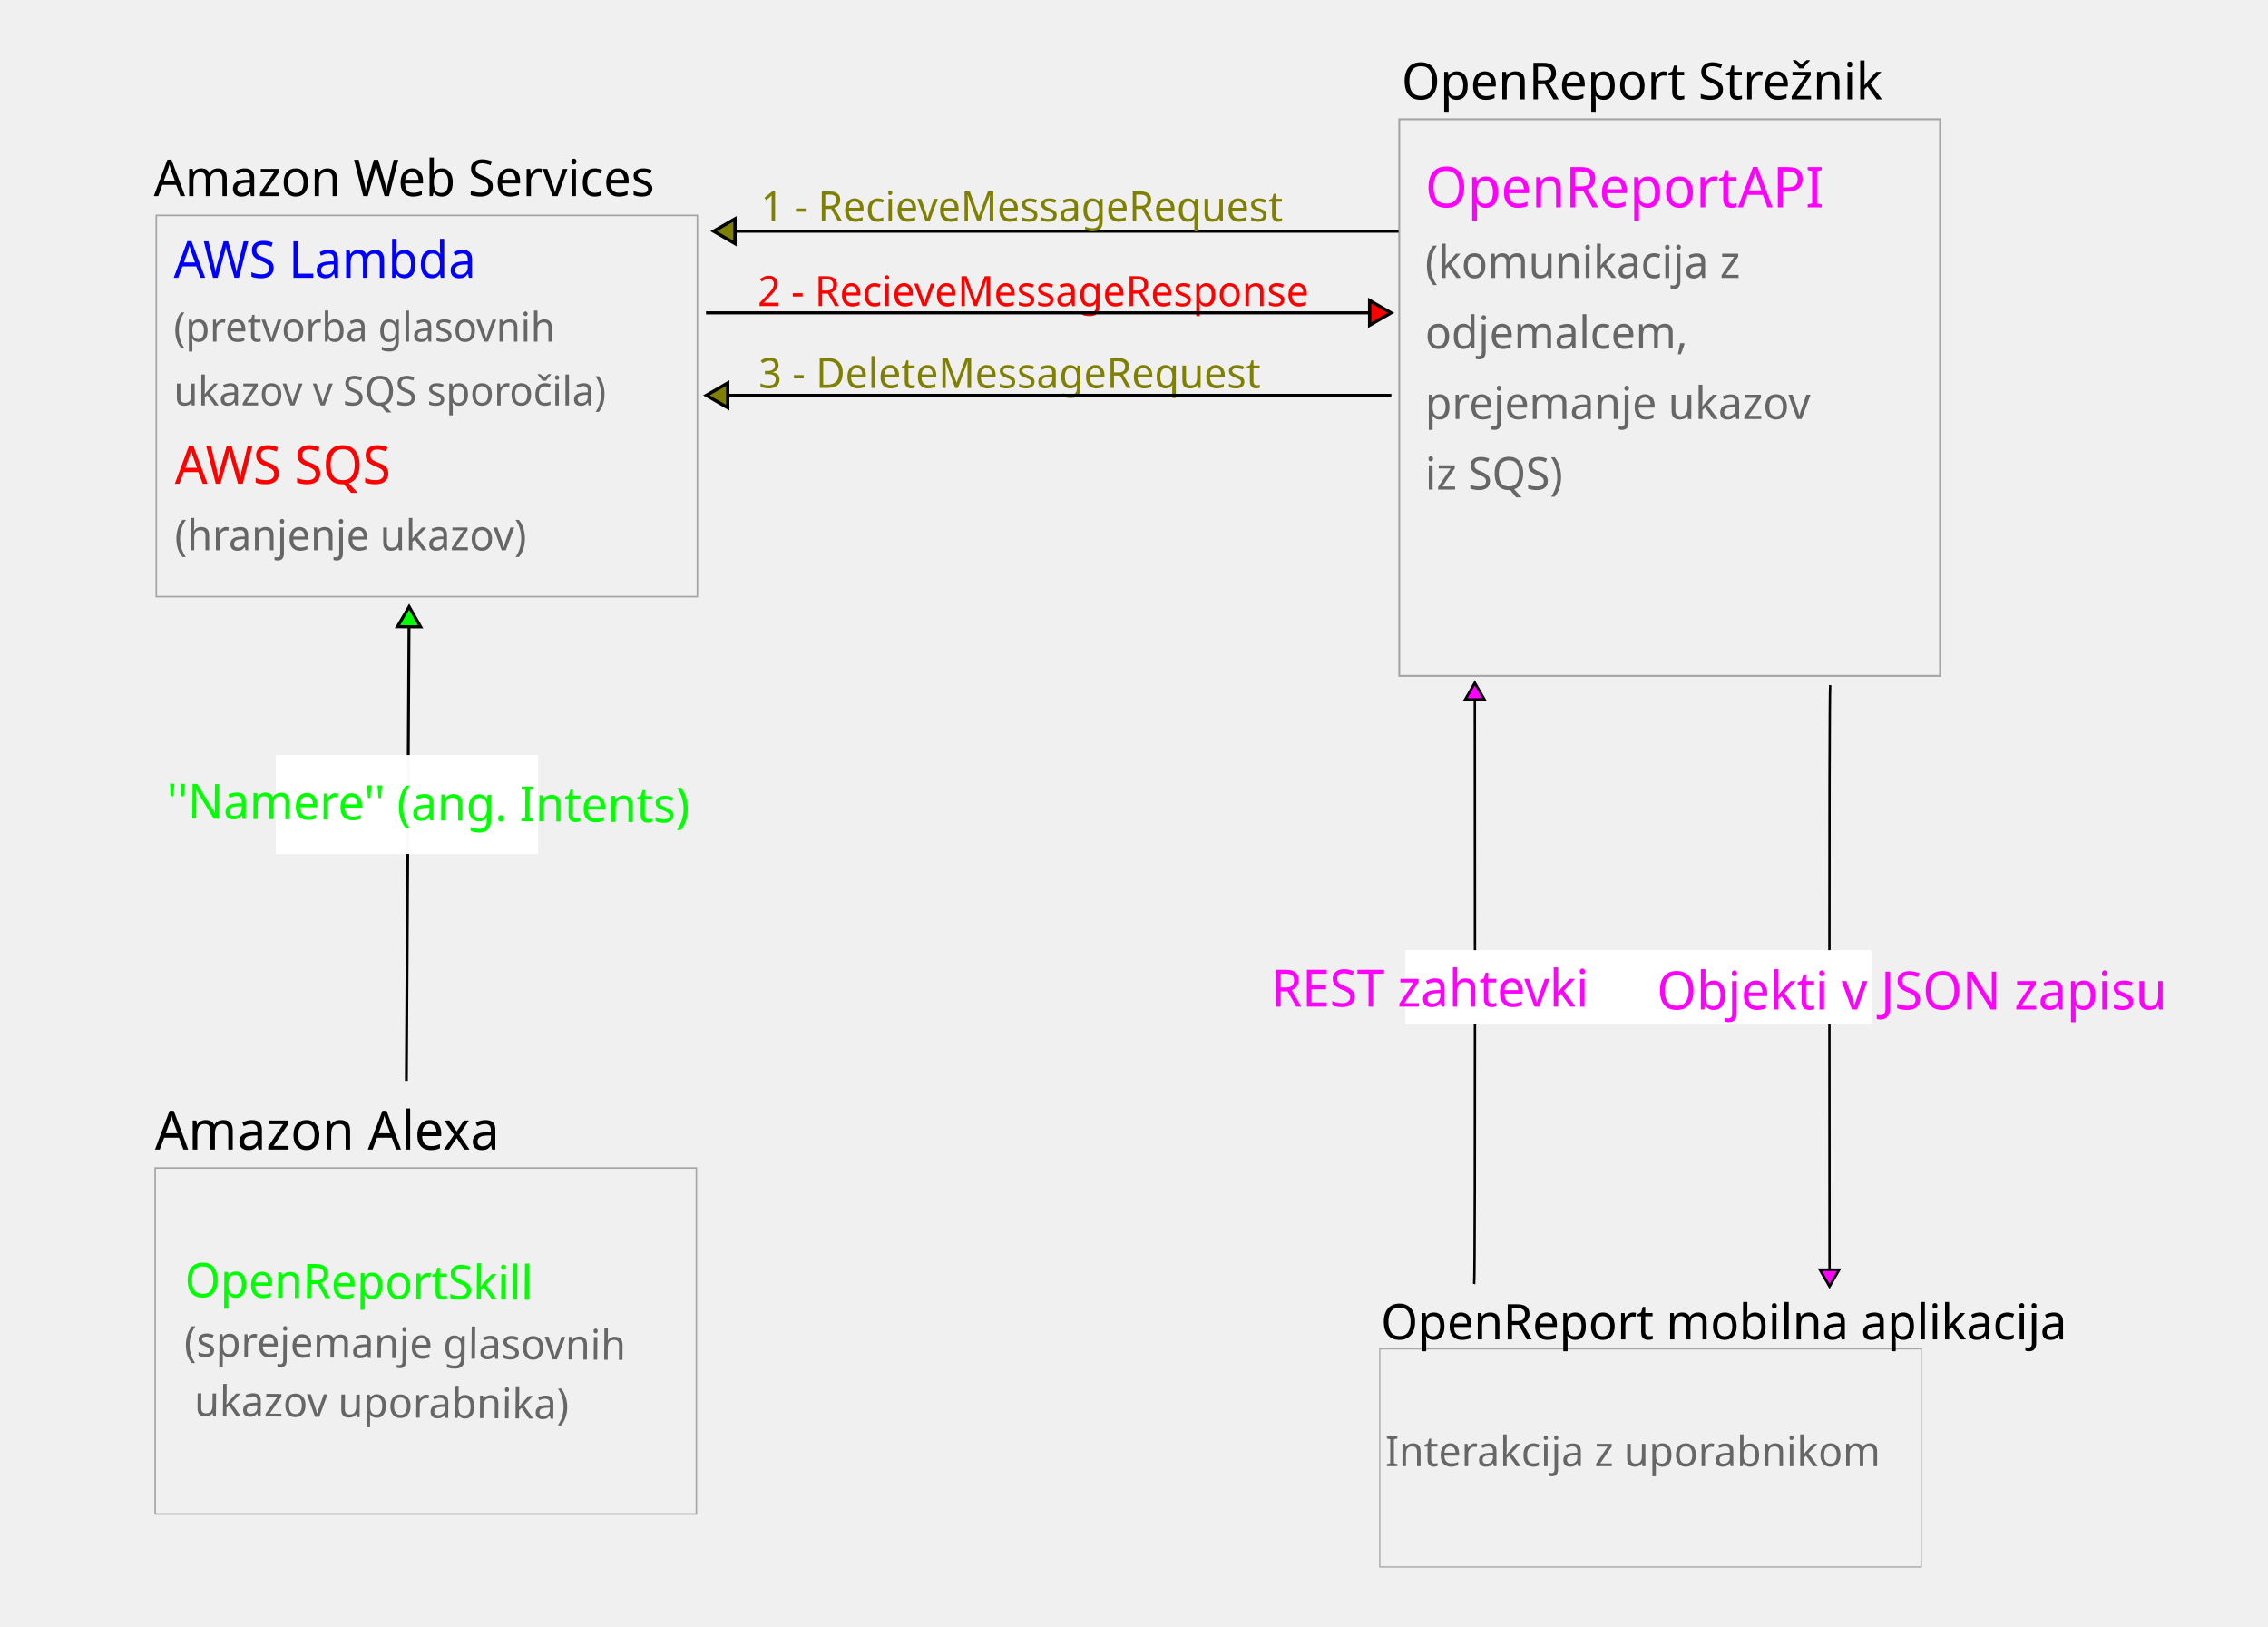
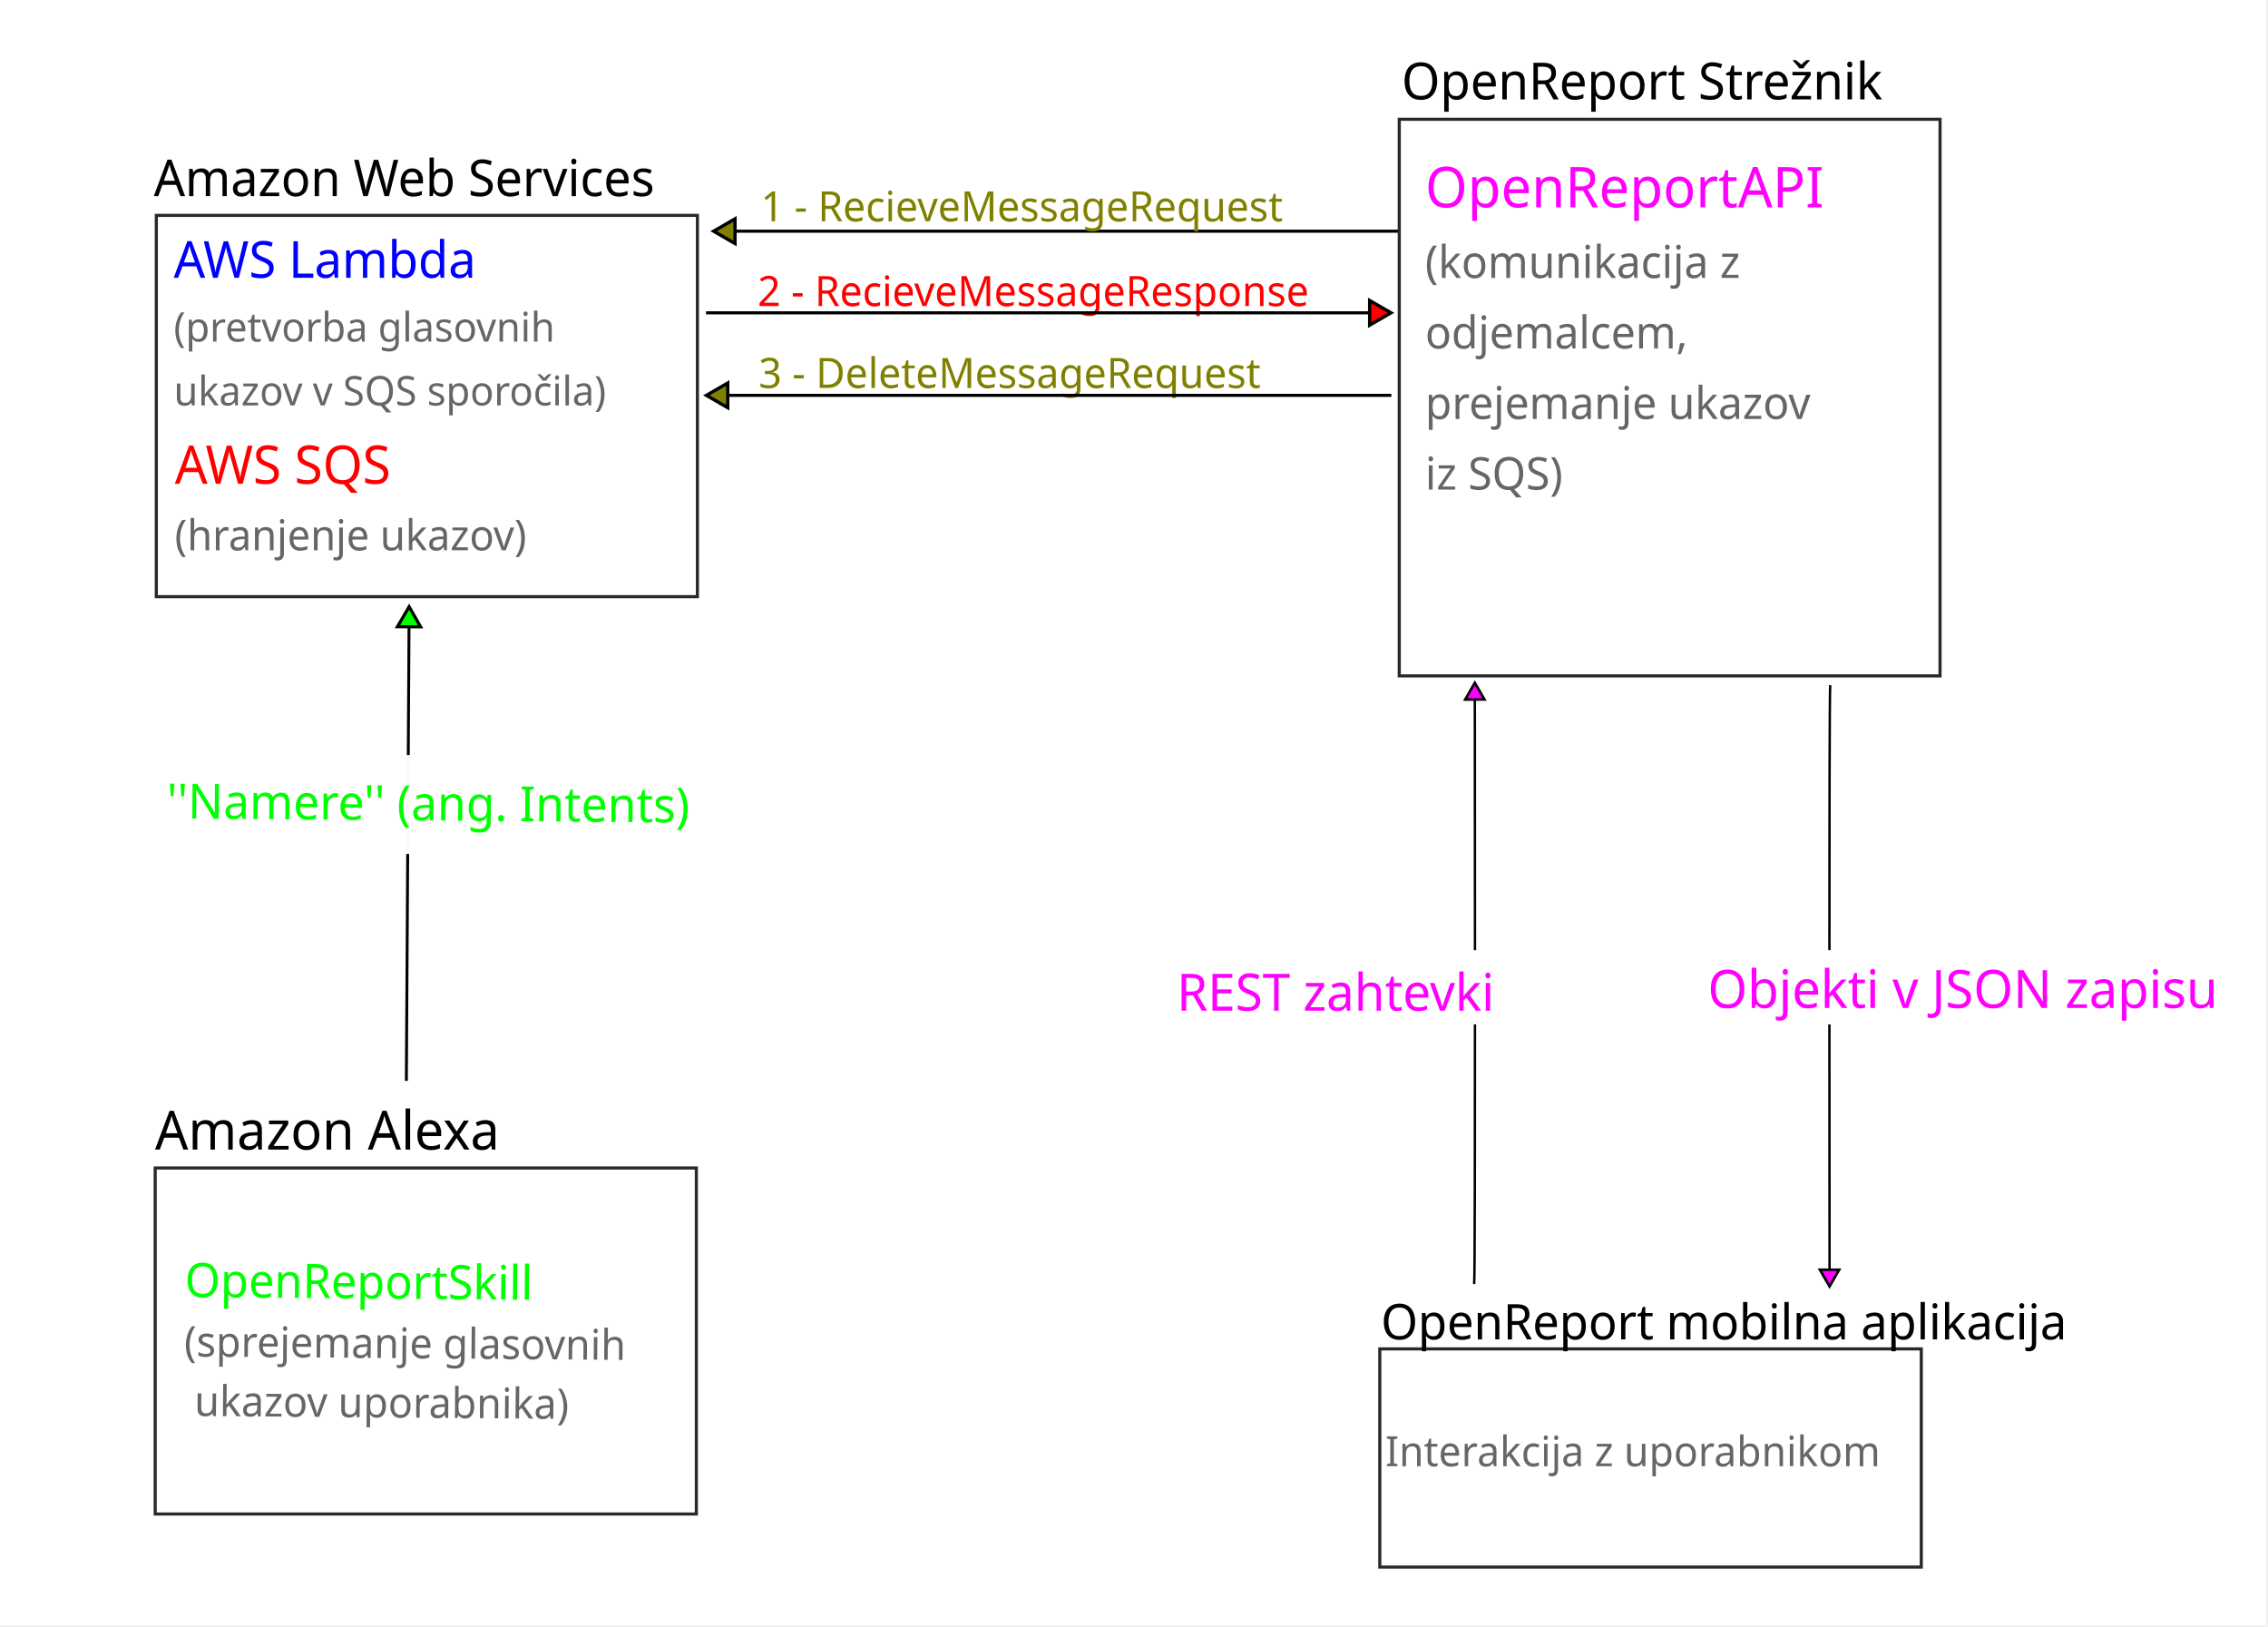
- <svg xmlns="http://www.w3.org/2000/svg" xmlns:ns1="http://www.openswatchbook.org/uri/2009/osb" id="svg8" version="1.1" viewBox="0 0 219 157" height="157mm" width="219mm">
+ <svg xmlns="http://www.w3.org/2000/svg" xmlns:ns1="http://www.openswatchbook.org/uri/2009/osb" width="219mm" height="157mm" viewBox="0 0 219 157" version="1.1" id="svg8">
  <defs id="defs2">
-     <marker style="overflow:visible" id="marker3198" refX="0" refY="0" orient="auto">
-       <path transform="scale(0.8)" style="fill:#808000;fill-opacity:1;fill-rule:evenodd;stroke:#000000;stroke-width:1pt;stroke-opacity:1" d="M 5.77,0 -2.88,5 V -5 Z" id="path3196" />
+     <marker orient="auto" refY="0" refX="0" id="marker3198" style="overflow:visible">
+       <path id="path3196" d="M 5.77,0 -2.88,5 V -5 Z" style="fill:#808000;fill-opacity:1;fill-rule:evenodd;stroke:#000000;stroke-width:1pt;stroke-opacity:1" transform="scale(0.8)" />
    </marker>
-     <rect id="rect3085" height="45.537" width="83.222" y="135.376" x="-4.056" />
-     <marker orient="auto" refY="0" refX="0" id="marker2984" style="overflow:visible">
-       <path id="path2982" d="M 5.77,0 -2.88,5 V -5 Z" style="fill:#ff00ff;fill-opacity:1;fill-rule:evenodd;stroke:#000000;stroke-width:1pt;stroke-opacity:1" transform="scale(0.8)" />
+     <rect x="-4.056" y="135.376" width="83.222" height="45.537" id="rect3085" />
+     <marker style="overflow:visible" id="marker2984" refX="0" refY="0" orient="auto">
+       <path transform="scale(0.8)" style="fill:#ff00ff;fill-opacity:1;fill-rule:evenodd;stroke:#000000;stroke-width:1pt;stroke-opacity:1" d="M 5.77,0 -2.88,5 V -5 Z" id="path2982" />
    </marker>
-     <marker orient="auto" refY="0" refX="0" id="marker2276" style="overflow:visible">
-       <path id="path2274" d="M 5.77,0 -2.88,5 V -5 Z" style="fill:#00ff00;fill-opacity:1;fill-rule:evenodd;stroke:#000000;stroke-width:1pt;stroke-opacity:1" transform="scale(0.8)" />
+     <marker style="overflow:visible" id="marker2276" refX="0" refY="0" orient="auto">
+       <path transform="scale(0.8)" style="fill:#00ff00;fill-opacity:1;fill-rule:evenodd;stroke:#000000;stroke-width:1pt;stroke-opacity:1" d="M 5.77,0 -2.88,5 V -5 Z" id="path2274" />
    </marker>
-     <marker style="overflow:visible" id="Arrow1Lend" refX="0" refY="0" orient="auto">
-       <path transform="matrix(-0.8,0,0,-0.8,-10,0)" style="fill:#000000;fill-opacity:1;fill-rule:evenodd;stroke:#000000;stroke-width:1pt;stroke-opacity:1" d="M 0,0 5,-5 -12.5,0 5,5 Z" id="path895" />
+     <marker orient="auto" refY="0" refX="0" id="Arrow1Lend" style="overflow:visible">
+       <path id="path895" d="M 0,0 5,-5 -12.5,0 5,5 Z" style="fill:#000000;fill-opacity:1;fill-rule:evenodd;stroke:#000000;stroke-width:1pt;stroke-opacity:1" transform="matrix(-0.8,0,0,-0.8,-10,0)" />
    </marker>
-     <linearGradient ns1:paint="solid" id="linearGradient859">
-       <stop id="stop857" offset="0" style="stop-color:#000000;stop-opacity:1;" />
+     <linearGradient id="linearGradient859" ns1:paint="solid">
+       <stop style="stop-color:#000000;stop-opacity:1;" offset="0" id="stop857" />
    </linearGradient>
-     <marker orient="auto" refY="0" refX="0" id="TriangleOutL-7" style="overflow:visible">
-       <path id="path1034-5" d="M 5.77,0 -2.88,5 V -5 Z" style="fill:#000000;fill-opacity:1;fill-rule:evenodd;stroke:#000000;stroke-width:1pt;stroke-opacity:1" transform="scale(0.8)" />
+     <marker style="overflow:visible" id="TriangleOutL-7" refX="0" refY="0" orient="auto">
+       <path transform="scale(0.8)" style="fill:#000000;fill-opacity:1;fill-rule:evenodd;stroke:#000000;stroke-width:1pt;stroke-opacity:1" d="M 5.77,0 -2.88,5 V -5 Z" id="path1034-5" />
    </marker>
-     <marker orient="auto" refY="0" refX="0" id="marker3198-4" style="overflow:visible">
-       <path id="path3196-3" d="M 5.77,0 -2.88,5 V -5 Z" style="fill:#ff0000;fill-opacity:1;fill-rule:evenodd;stroke:#000000;stroke-width:1pt;stroke-opacity:1" transform="scale(0.8)" />
+     <marker style="overflow:visible" id="marker3198-4" refX="0" refY="0" orient="auto">
+       <path transform="scale(0.8)" style="fill:#ff0000;fill-opacity:1;fill-rule:evenodd;stroke:#000000;stroke-width:1pt;stroke-opacity:1" d="M 5.77,0 -2.88,5 V -5 Z" id="path3196-3" />
    </marker>
-     <marker orient="auto" refY="0" refX="0" id="marker3198-49" style="overflow:visible">
-       <path id="path3196-2" d="M 5.77,0 -2.88,5 V -5 Z" style="fill:#808000;fill-opacity:1;fill-rule:evenodd;stroke:#000000;stroke-width:1pt;stroke-opacity:1" transform="scale(0.8)" />
+     <marker style="overflow:visible" id="marker3198-49" refX="0" refY="0" orient="auto">
+       <path transform="scale(0.8)" style="fill:#808000;fill-opacity:1;fill-rule:evenodd;stroke:#000000;stroke-width:1pt;stroke-opacity:1" d="M 5.77,0 -2.88,5 V -5 Z" id="path3196-2" />
    </marker>
-     <marker style="overflow:visible" id="marker2984-7" refX="0" refY="0" orient="auto">
-       <path transform="scale(0.8)" style="fill:#ff00ff;fill-opacity:1;fill-rule:evenodd;stroke:#000000;stroke-width:1pt;stroke-opacity:1" d="M 5.77,0 -2.88,5 V -5 Z" id="path2982-5" />
+     <marker orient="auto" refY="0" refX="0" id="marker2984-7" style="overflow:visible">
+       <path id="path2982-5" d="M 5.77,0 -2.88,5 V -5 Z" style="fill:#ff00ff;fill-opacity:1;fill-rule:evenodd;stroke:#000000;stroke-width:1pt;stroke-opacity:1" transform="scale(0.8)" />
    </marker>
  </defs>
  <g id="layer1">
-     <g transform="translate(132.2661,0.8152662)" id="g1334-0">
-       <text xml:space="preserve" style="font-style:normal;font-weight:normal;font-size:2.822px;line-height:1.25;font-family:sans-serif;letter-spacing:0px;word-spacing:0px;fill:#000000;fill-opacity:1;stroke:none;stroke-width:0.265" x="47.224" y="79.867" id="text1644-9">
-         <tspan id="tspan1642-7" x="47.224" y="79.867" style="font-size:2.822px;stroke-width:0.265" />
+     <g id="g1334-0" transform="translate(132.2661,0.8152662)">
+       <text id="text1644-9" y="79.867" x="47.224" style="font-style:normal;font-weight:normal;font-size:2.822px;line-height:1.25;font-family:sans-serif;letter-spacing:0px;word-spacing:0px;fill:#000000;fill-opacity:1;stroke:none;stroke-width:0.265" xml:space="preserve">
+         <tspan style="font-size:2.822px;stroke-width:0.265" y="79.867" x="47.224" id="tspan1642-7" />
      </text>
-       <rect style="opacity:0.98;fill:none;fill-opacity:1;stroke:#000000;stroke-width:0.145;stroke-miterlimit:4;stroke-dasharray:none;stroke-dashoffset:0;stroke-opacity:0.322" id="rect2141-5" width="52.256" height="33.403" x="-117.281" y="111.94" />
-       <text transform="scale(0.981063,1.019303)" xml:space="preserve" style="font-style:normal;font-weight:normal;font-size:5.124px;line-height:1.25;font-family:sans-serif;letter-spacing:0px;word-spacing:0px;fill:#000000;fill-opacity:1;stroke:none;stroke-width:0.384" x="-119.563" y="108.079" id="text2145-5">
-         <tspan id="tspan2143-4" x="-119.563" y="108.079" style="font-size:5.124px;stroke-width:0.384">Amazon Alexa</tspan>
+       <rect y="-0.815" x="-132.266" height="156.898" width="218.81" id="rect1259-3" style="opacity:1;fill:#ffffff;fill-opacity:1;stroke:none;stroke-width:4.511;stroke-opacity:1" />
+       <rect y="111.94" x="-117.281" height="33.403" width="52.256" id="rect2141-5" style="opacity:1;fill:none;fill-opacity:1;stroke:#2a282a;stroke-width:0.301;stroke-miterlimit:4;stroke-dasharray:none;stroke-dashoffset:0;stroke-opacity:1" />
+       <text id="text2145-5" y="108.079" x="-119.563" style="font-style:normal;font-weight:normal;font-size:5.124px;line-height:1.25;font-family:sans-serif;letter-spacing:0px;word-spacing:0px;fill:#000000;fill-opacity:1;stroke:none;stroke-width:0.384" xml:space="preserve" transform="scale(0.981063,1.019303)">
+         <tspan style="font-size:5.124px;stroke-width:0.384" y="108.079" x="-119.563" id="tspan2143-4">Amazon Alexa</tspan>
      </text>
-       <text transform="scale(0.981063,1.019303)" id="text2145-5-6" y="8.613" x="3.134" style="font-style:normal;font-weight:normal;font-size:4.852px;line-height:1.25;font-family:sans-serif;letter-spacing:0px;word-spacing:0px;fill:#000000;fill-opacity:1;stroke:none;stroke-width:0.364" xml:space="preserve">
-         <tspan id="tspan1419" style="font-size:4.852px;stroke-width:0.364" y="8.613" x="3.134">OpenReport Strežnik</tspan>
+       <text xml:space="preserve" style="font-style:normal;font-weight:normal;font-size:4.852px;line-height:1.25;font-family:sans-serif;letter-spacing:0px;word-spacing:0px;fill:#000000;fill-opacity:1;stroke:none;stroke-width:0.364" x="3.134" y="8.613" id="text2145-5-6" transform="scale(0.981063,1.019303)">
+         <tspan x="3.134" y="8.613" style="font-size:4.852px;stroke-width:0.364" id="tspan1419">OpenReport Strežnik</tspan>
      </text>
-       <rect y="129.404" x="0.969" height="21.061" width="52.286" id="rect2141-5-6" style="opacity:0.98;fill:none;fill-opacity:1;stroke:#000000;stroke-width:0.115;stroke-miterlimit:4;stroke-dasharray:none;stroke-dashoffset:0;stroke-opacity:0.322" />
-       <text transform="scale(0.981063,1.019303)" id="text2145-5-9" y="126.056" x="1.102" style="font-style:normal;font-weight:normal;font-size:4.664px;line-height:1.25;font-family:sans-serif;letter-spacing:0px;word-spacing:0px;fill:#000000;fill-opacity:1;stroke:none;stroke-width:0.35" xml:space="preserve">
-         <tspan id="tspan2886" style="font-size:4.664px;stroke-width:0.35" y="126.056" x="1.102">OpenReport mobilna aplikacija</tspan>
+       <rect style="opacity:1;fill:none;fill-opacity:1;stroke:#2a282a;stroke-width:0.301;stroke-miterlimit:4;stroke-dasharray:none;stroke-dashoffset:0;stroke-opacity:1" id="rect2141-5-6" width="52.286" height="21.061" x="0.969" y="129.404" />
+       <text xml:space="preserve" style="font-style:normal;font-weight:normal;font-size:4.664px;line-height:1.25;font-family:sans-serif;letter-spacing:0px;word-spacing:0px;fill:#000000;fill-opacity:1;stroke:none;stroke-width:0.35" x="1.102" y="126.056" id="text2145-5-9" transform="scale(0.981063,1.019303)">
+         <tspan x="1.102" y="126.056" style="font-size:4.664px;stroke-width:0.35" id="tspan2886">OpenReport mobilna aplikacija</tspan>
      </text>
-       <text xml:space="preserve" style="font-style:normal;font-weight:normal;font-size:3.528px;line-height:1.25;font-family:sans-serif;letter-spacing:0px;word-spacing:0px;fill:#000000;fill-opacity:1;stroke:none;stroke-width:0.265" x="-5.423" y="25.47" id="text2145-5-6-7">
-         <tspan x="-5.423" y="25.47" style="font-size:3.528px;stroke-width:0.265" id="tspan2874-4" />
+       <text id="text2145-5-6-7" y="25.47" x="-5.423" style="font-style:normal;font-weight:normal;font-size:3.528px;line-height:1.25;font-family:sans-serif;letter-spacing:0px;word-spacing:0px;fill:#000000;fill-opacity:1;stroke:none;stroke-width:0.265" xml:space="preserve">
+         <tspan id="tspan2874-4" style="font-size:3.528px;stroke-width:0.265" y="25.47" x="-5.423" />
      </text>
-       <path id="path2910" d="m -93.027,103.527 0.26,-44.481" style="fill:#00ff00;stroke:#000000;stroke-width:0.28px;stroke-linecap:butt;stroke-linejoin:miter;stroke-opacity:1;marker-end:url(#marker2276)" />
-       <path id="path2938" d="m 10.08,123.147 c 0.129,-0.82 0.065,-56.97 0.065,-56.97" style="fill:#ff00ff;stroke:#000000;stroke-width:0.233px;stroke-linecap:butt;stroke-linejoin:miter;stroke-opacity:1;marker-end:url(#marker2984)" />
-       <rect y="72.075" x="-105.633" height="9.545" width="25.327" id="rect3101" style="opacity:0.98;fill:#ffffff;fill-opacity:1;stroke:none;stroke-width:0.201;stroke-miterlimit:4;stroke-dasharray:none;stroke-dashoffset:0;stroke-opacity:0.322" />
-       <text transform="matrix(0.9810336,0.00788942,-0.00759345,1.019272,0,0)" id="text3042" y="77.616" x="-117.816" style="font-style:normal;font-weight:normal;font-size:4.6px;line-height:1.25;font-family:sans-serif;letter-spacing:0px;word-spacing:0px;fill:#00ff00;fill-opacity:1;stroke:none;stroke-width:0.383" xml:space="preserve">
-         <tspan id="tspan3044" style="font-size:4.6px;fill:#00ff00;stroke-width:0.383" y="77.616" x="-117.816">''Namere'' (ang. Intents)</tspan>
+       <path style="fill:#00ff00;stroke:#000000;stroke-width:0.28px;stroke-linecap:butt;stroke-linejoin:miter;stroke-opacity:1;marker-end:url(#marker2276)" d="m -93.027,103.527 0.26,-44.481" id="path2910" />
+       <path style="fill:#ff00ff;stroke:#000000;stroke-width:0.233px;stroke-linecap:butt;stroke-linejoin:miter;stroke-opacity:1;marker-end:url(#marker2984)" d="m 10.08,123.147 c 0.129,-0.82 0.065,-56.97 0.065,-56.97" id="path2938" />
+       <rect style="opacity:0.98;fill:#ffffff;fill-opacity:1;stroke:none;stroke-width:0.201;stroke-miterlimit:4;stroke-dasharray:none;stroke-dashoffset:0;stroke-opacity:0.322" id="rect3101" width="25.327" height="9.545" x="-105.633" y="72.075" />
+       <text xml:space="preserve" style="font-style:normal;font-weight:normal;font-size:4.6px;line-height:1.25;font-family:sans-serif;letter-spacing:0px;word-spacing:0px;fill:#00ff00;fill-opacity:1;stroke:none;stroke-width:0.383" x="-117.816" y="77.616" id="text3042" transform="matrix(0.9810336,0.00788942,-0.00759345,1.019272,0,0)">
+         <tspan x="-117.816" y="77.616" style="font-size:4.6px;fill:#00ff00;stroke-width:0.383" id="tspan3044">''Namere'' (ang. Intents)</tspan>
      </text>
-       <rect y="19.977" x="-117.173" height="36.807" width="52.249" id="rect2141-5-5" style="opacity:0.98;fill:none;fill-opacity:1;stroke:#000000;stroke-width:0.152;stroke-miterlimit:4;stroke-dasharray:none;stroke-dashoffset:0;stroke-opacity:0.322" />
-       <text transform="scale(0.981063,1.019303)" id="text2145-5-2" y="17.771" x="-119.68" style="font-style:normal;font-weight:normal;font-size:4.807px;line-height:1.25;font-family:sans-serif;letter-spacing:0px;word-spacing:0px;fill:#000000;fill-opacity:1;stroke:none;stroke-width:0.361" xml:space="preserve">
-         <tspan style="font-size:4.807px;stroke-width:0.361" y="17.771" x="-119.68" id="tspan2143-4-5">Amazon Web Services</tspan>
-         <tspan id="tspan3081" style="font-size:4.807px;stroke-width:0.361" y="23.78" x="-119.68" />
+       <rect style="opacity:1;fill:none;fill-opacity:1;stroke:#2a282a;stroke-width:0.301;stroke-miterlimit:4;stroke-dasharray:none;stroke-dashoffset:0;stroke-opacity:1" id="rect2141-5-5" width="52.249" height="36.807" x="-117.173" y="19.977" />
+       <text xml:space="preserve" style="font-style:normal;font-weight:normal;font-size:4.807px;line-height:1.25;font-family:sans-serif;letter-spacing:0px;word-spacing:0px;fill:#000000;fill-opacity:1;stroke:none;stroke-width:0.361" x="-119.68" y="17.771" id="text2145-5-2" transform="scale(0.981063,1.019303)">
+         <tspan id="tspan2143-4-5" x="-119.68" y="17.771" style="font-size:4.807px;stroke-width:0.361">Amazon Web Services</tspan>
+         <tspan x="-119.68" y="23.78" style="font-size:4.807px;stroke-width:0.361" id="tspan3081" />
      </text>
-       <text transform="translate(-4.091455,-6.483733)" style="font-style:normal;font-weight:normal;font-size:10.583px;line-height:1.25;font-family:sans-serif;letter-spacing:0px;word-spacing:0px;white-space:pre;shape-inside:url(#rect3085);fill:#000000;fill-opacity:1;stroke:none;" id="text3083" xml:space="preserve" />
-       <path id="path3103" d="M 2.786,21.503 H -61.98" style="fill:#808000;stroke:#000000;stroke-width:0.298;stroke-linecap:butt;stroke-linejoin:miter;stroke-miterlimit:4;stroke-dasharray:none;stroke-opacity:1;marker-end:url(#marker3198)" />
-       <rect y="10.699" x="2.848" height="53.734" width="52.218" id="rect2141-5-7" style="opacity:0.98;fill:none;fill-opacity:1;stroke:#000000;stroke-width:0.184;stroke-miterlimit:4;stroke-dasharray:none;stroke-dashoffset:0;stroke-opacity:0.322" />
-       <text transform="scale(0.981063,1.019303)" xml:space="preserve" style="font-style:normal;font-weight:normal;font-size:3.97px;line-height:1.25;font-family:sans-serif;letter-spacing:0px;word-spacing:0px;fill:#808000;fill-opacity:1;stroke:none;stroke-width:0.298" x="-59.939" y="20.163" id="text2145-5-6-4">
-         <tspan id="tspan3236" x="-59.939" y="20.163" style="font-size:3.97px;fill:#808000;stroke-width:0.298">1 - RecieveMessageRequest</tspan>
+       <text xml:space="preserve" id="text3083" style="font-style:normal;font-weight:normal;font-size:10.583px;line-height:1.25;font-family:sans-serif;letter-spacing:0px;word-spacing:0px;white-space:pre;shape-inside:url(#rect3085);fill:#000000;fill-opacity:1;stroke:none;" transform="translate(-4.091455,-6.483733)" />
+       <path style="fill:#808000;stroke:#000000;stroke-width:0.298;stroke-linecap:butt;stroke-linejoin:miter;stroke-miterlimit:4;stroke-dasharray:none;stroke-opacity:1;marker-end:url(#marker3198)" d="M 2.786,21.503 H -61.98" id="path3103" />
+       <rect style="opacity:1;fill:none;fill-opacity:1;stroke:#2a282a;stroke-width:0.301;stroke-miterlimit:4;stroke-dasharray:none;stroke-dashoffset:0;stroke-opacity:1" id="rect2141-5-7" width="52.218" height="53.734" x="2.848" y="10.699" />
+       <text id="text2145-5-6-4" y="20.163" x="-59.939" style="font-style:normal;font-weight:normal;font-size:3.97px;line-height:1.25;font-family:sans-serif;letter-spacing:0px;word-spacing:0px;fill:#808000;fill-opacity:1;stroke:none;stroke-width:0.298" xml:space="preserve" transform="scale(0.981063,1.019303)">
+         <tspan style="font-size:3.97px;fill:#808000;stroke-width:0.298" y="20.163" x="-59.939" id="tspan3236">1 - RecieveMessageRequest</tspan>
      </text>
-       <text transform="scale(0.981063,1.019303)" id="text2145-5-6-4-8" y="28.184" x="-60.251" style="font-style:normal;font-weight:normal;font-size:3.97px;line-height:1.25;font-family:sans-serif;letter-spacing:0px;word-spacing:0px;fill:#ff0000;fill-opacity:1;stroke:none;stroke-width:0.298" xml:space="preserve">
-         <tspan style="font-size:3.97px;fill:#ff0000;stroke-width:0.298" y="28.184" x="-60.251" id="tspan3236-6">2 - RecieveMessageResponse</tspan>
+       <text xml:space="preserve" style="font-style:normal;font-weight:normal;font-size:3.97px;line-height:1.25;font-family:sans-serif;letter-spacing:0px;word-spacing:0px;fill:#ff0000;fill-opacity:1;stroke:none;stroke-width:0.298" x="-60.251" y="28.184" id="text2145-5-6-4-8" transform="scale(0.981063,1.019303)">
+         <tspan id="tspan3236-6" x="-60.251" y="28.184" style="font-size:3.97px;fill:#ff0000;stroke-width:0.298">2 - RecieveMessageResponse</tspan>
      </text>
-       <text transform="scale(0.981063,1.019303)" xml:space="preserve" style="font-style:normal;font-weight:normal;font-size:3.97px;line-height:1.25;font-family:sans-serif;letter-spacing:0px;word-spacing:0px;fill:#808000;fill-opacity:1;stroke:none;stroke-width:0.298" x="-60.142" y="35.942" id="text2145-5-6-4-8-8">
-         <tspan id="tspan3308" x="-60.142" y="35.942" style="font-size:3.97px;fill:#808000;stroke-width:0.298">3 - DeleteMessageRequest</tspan>
+       <text id="text2145-5-6-4-8-8" y="35.942" x="-60.142" style="font-style:normal;font-weight:normal;font-size:3.97px;line-height:1.25;font-family:sans-serif;letter-spacing:0px;word-spacing:0px;fill:#808000;fill-opacity:1;stroke:none;stroke-width:0.298" xml:space="preserve" transform="scale(0.981063,1.019303)">
+         <tspan style="font-size:3.97px;fill:#808000;stroke-width:0.298" y="35.942" x="-60.142" id="tspan3308">3 - DeleteMessageRequest</tspan>
      </text>
-       <path style="fill:#ff0000;stroke:#000000;stroke-width:0.298;stroke-linecap:butt;stroke-linejoin:miter;stroke-miterlimit:4;stroke-dasharray:none;stroke-opacity:1;marker-end:url(#marker3198-4)" d="M -64.092,29.384 H 0.675" id="path3103-1" />
-       <path style="fill:#808000;stroke:#000000;stroke-width:0.298;stroke-linecap:butt;stroke-linejoin:miter;stroke-miterlimit:4;stroke-dasharray:none;stroke-opacity:1;marker-end:url(#marker3198-49)" d="M 2.085,37.351 H -62.681" id="path3103-0" />
-       <text transform="scale(0.981063,1.019303)" xml:space="preserve" style="font-style:normal;font-weight:normal;font-size:5.346px;line-height:1.25;font-family:sans-serif;letter-spacing:0px;word-spacing:0px;fill:#ff00ff;fill-opacity:1;stroke:none;stroke-width:0.401" x="5.453" y="18.839" id="text2145-5-6-6">
-         <tspan x="5.453" y="18.839" style="font-size:5.346px;fill:#ff00ff;stroke-width:0.401" id="tspan2874-6">OpenReportAPI</tspan>
-         <tspan id="tspan4918" x="5.453" y="25.521" style="font-size:4.277px;fill:#666666;stroke-width:0.401">(komunikacija z</tspan>
-         <tspan id="tspan1501" x="5.453" y="32.203" style="font-size:4.277px;fill:#666666;stroke-width:0.401">odjemalcem,</tspan>
-         <tspan id="tspan1505" x="5.453" y="38.886" style="font-size:4.277px;fill:#666666;stroke-width:0.401">prejemanje ukazov</tspan>
-         <tspan id="tspan1515" x="5.453" y="45.568" style="font-size:4.277px;fill:#666666;stroke-width:0.401">iz SQS)</tspan>
+       <path id="path3103-1" d="M -64.092,29.384 H 0.675" style="fill:#ff0000;stroke:#000000;stroke-width:0.298;stroke-linecap:butt;stroke-linejoin:miter;stroke-miterlimit:4;stroke-dasharray:none;stroke-opacity:1;marker-end:url(#marker3198-4)" />
+       <path id="path3103-0" d="M 2.085,37.351 H -62.681" style="fill:#808000;stroke:#000000;stroke-width:0.298;stroke-linecap:butt;stroke-linejoin:miter;stroke-miterlimit:4;stroke-dasharray:none;stroke-opacity:1;marker-end:url(#marker3198-49)" />
+       <text id="text2145-5-6-6" y="18.839" x="5.453" style="font-style:normal;font-weight:normal;font-size:5.346px;line-height:1.25;font-family:sans-serif;letter-spacing:0px;word-spacing:0px;fill:#ff00ff;fill-opacity:1;stroke:none;stroke-width:0.401" xml:space="preserve" transform="scale(0.981063,1.019303)">
+         <tspan id="tspan2874-6" style="font-size:5.346px;fill:#ff00ff;stroke-width:0.401" y="18.839" x="5.453">OpenReportAPI</tspan>
+         <tspan style="font-size:4.277px;fill:#666666;stroke-width:0.401" y="25.521" x="5.453" id="tspan4918">(komunikacija z</tspan>
+         <tspan style="font-size:4.277px;fill:#666666;stroke-width:0.401" y="32.203" x="5.453" id="tspan1501">odjemalcem,</tspan>
+         <tspan style="font-size:4.277px;fill:#666666;stroke-width:0.401" y="38.886" x="5.453" id="tspan1505">prejemanje ukazov</tspan>
+         <tspan style="font-size:4.277px;fill:#666666;stroke-width:0.401" y="45.568" x="5.453" id="tspan1515">iz SQS)</tspan>
      </text>
-       <text xml:space="preserve" style="font-style:normal;font-weight:normal;font-size:4.499px;line-height:1.25;font-family:sans-serif;letter-spacing:0px;word-spacing:0px;fill:#00ff00;fill-opacity:1;stroke:none;stroke-width:0.375" x="-115.696" y="122.939" id="text3042-0" transform="matrix(0.9810336,0.00788943,-0.00759345,1.019272,0,0)">
-         <tspan x="-115.696" y="122.939" style="font-size:4.499px;fill:#00ff00;stroke-width:0.375" id="tspan3044-4">OpenReportSkill</tspan>
-         <tspan id="tspan4908" x="-115.696" y="128.563" style="font-size:3.999px;fill:#666666;stroke-width:0.375">(sprejemanje glasovnih</tspan>
-         <tspan id="tspan1495" x="-115.696" y="134.187" style="font-size:3.999px;fill:#666666;stroke-width:0.375"> ukazov uporabnika)</tspan>
+       <text transform="matrix(0.9810336,0.00788943,-0.00759345,1.019272,0,0)" id="text3042-0" y="122.939" x="-115.696" style="font-style:normal;font-weight:normal;font-size:4.499px;line-height:1.25;font-family:sans-serif;letter-spacing:0px;word-spacing:0px;fill:#00ff00;fill-opacity:1;stroke:none;stroke-width:0.375" xml:space="preserve">
+         <tspan id="tspan3044-4" style="font-size:4.499px;fill:#00ff00;stroke-width:0.375" y="122.939" x="-115.696">OpenReportSkill</tspan>
+         <tspan style="font-size:3.999px;fill:#666666;stroke-width:0.375" y="128.563" x="-115.696" id="tspan4908">(sprejemanje glasovnih</tspan>
+         <tspan style="font-size:3.999px;fill:#666666;stroke-width:0.375" y="134.187" x="-115.696" id="tspan1495"> ukazov uporabnika)</tspan>
      </text>
-       <text transform="scale(0.981063,1.019303)" xml:space="preserve" style="font-style:normal;font-weight:normal;font-size:5.039px;line-height:1.25;font-family:sans-serif;letter-spacing:0px;word-spacing:0px;fill:#808000;fill-opacity:1;stroke:none;stroke-width:0.378" x="-117.612" y="45.019" id="text2145-5-6-4-8-87">
-         <tspan id="tspan3236-6-1" x="-117.612" y="45.019" style="font-size:5.039px;fill:#ff0000;stroke-width:0.378">AWS SQS</tspan>
-         <tspan id="tspan4874" x="-117.612" y="51.318" style="font-size:4.031px;fill:#666666;stroke-width:0.378">(hranjenje ukazov)</tspan>
+       <text id="text2145-5-6-4-8-87" y="45.019" x="-117.612" style="font-style:normal;font-weight:normal;font-size:5.039px;line-height:1.25;font-family:sans-serif;letter-spacing:0px;word-spacing:0px;fill:#808000;fill-opacity:1;stroke:none;stroke-width:0.378" xml:space="preserve" transform="scale(0.981063,1.019303)">
+         <tspan style="font-size:5.039px;fill:#ff0000;stroke-width:0.378" y="45.019" x="-117.612" id="tspan3236-6-1">AWS SQS</tspan>
+         <tspan style="font-size:4.031px;fill:#666666;stroke-width:0.378" y="51.318" x="-117.612" id="tspan4874">(hranjenje ukazov)</tspan>
      </text>
-       <text transform="scale(0.981063,1.019303)" id="text2145-5-6-4-8-87-4" y="25.506" x="-117.718" style="font-style:normal;font-weight:normal;font-size:4.838px;line-height:1.25;font-family:sans-serif;letter-spacing:0px;word-spacing:0px;fill:#0000ff;fill-opacity:1;stroke:none;stroke-width:0.363" xml:space="preserve">
-         <tspan style="font-size:4.838px;fill:#0000ff;stroke-width:0.363" y="25.506" x="-117.718" id="tspan3236-6-1-4">AWS Lambda</tspan>
-         <tspan id="tspan4872" style="font-size:3.87px;fill:#666666;stroke-width:0.363" y="31.553" x="-117.718">(pretvorba glasovnih</tspan>
-         <tspan id="tspan1497" style="font-size:3.87px;fill:#666666;stroke-width:0.363" y="37.6" x="-117.718">ukazov v SQS sporočila)</tspan>
+       <text xml:space="preserve" style="font-style:normal;font-weight:normal;font-size:4.838px;line-height:1.25;font-family:sans-serif;letter-spacing:0px;word-spacing:0px;fill:#0000ff;fill-opacity:1;stroke:none;stroke-width:0.363" x="-117.718" y="25.506" id="text2145-5-6-4-8-87-4" transform="scale(0.981063,1.019303)">
+         <tspan id="tspan3236-6-1-4" x="-117.718" y="25.506" style="font-size:4.838px;fill:#0000ff;stroke-width:0.363">AWS Lambda</tspan>
+         <tspan x="-117.718" y="31.553" style="font-size:3.87px;fill:#666666;stroke-width:0.363" id="tspan4872">(pretvorba glasovnih</tspan>
+         <tspan x="-117.718" y="37.6" style="font-size:3.87px;fill:#666666;stroke-width:0.363" id="tspan1497">ukazov v SQS sporočila)</tspan>
      </text>
-       <text transform="scale(0.981063,1.019303)" xml:space="preserve" style="font-style:normal;font-weight:normal;font-size:3.97px;line-height:1.25;font-family:sans-serif;letter-spacing:0px;word-spacing:0px;fill:#000000;fill-opacity:1;stroke:none;stroke-width:0.298" x="1.531" y="138.069" id="text2145-5-9-3">
-         <tspan x="1.531" y="138.069" style="font-size:3.97px;opacity:0.6;fill:#666666;fill-opacity:1;stroke-width:0.298" id="tspan2886-6">Interakcija z uporabnikom</tspan>
+       <text id="text2145-5-9-3" y="138.069" x="1.531" style="font-style:normal;font-weight:normal;font-size:3.97px;line-height:1.25;font-family:sans-serif;letter-spacing:0px;word-spacing:0px;fill:#000000;fill-opacity:1;stroke:none;stroke-width:0.298" xml:space="preserve" transform="scale(0.981063,1.019303)">
+         <tspan id="tspan2886-6" style="font-size:3.97px;opacity:0.6;fill:#666666;fill-opacity:1;stroke-width:0.298" y="138.069" x="1.531">Interakcija z uporabnikom</tspan>
      </text>
-       <path style="fill:#ff00ff;stroke:#000000;stroke-width:0.233px;stroke-linecap:butt;stroke-linejoin:miter;stroke-opacity:1;marker-end:url(#marker2984-7)" d="m 44.462,65.328 c -0.129,0.82 -0.065,56.97 -0.065,56.97" id="path2938-3" />
-       <rect y="90.913" x="3.44" height="7.161" width="45.007" id="rect1259" style="opacity:1;fill:#ffffff;fill-opacity:1;stroke:none;stroke-width:0.437;stroke-opacity:1" />
-       <text transform="scale(0.981063,1.019303)" xml:space="preserve" style="font-style:normal;font-weight:normal;font-size:4.885px;line-height:1.25;font-family:sans-serif;letter-spacing:0px;word-spacing:0px;fill:#ff00ff;fill-opacity:1;stroke:none;stroke-width:0.366" x="-9.697" y="94.534" id="text2145-5-9-6">
-         <tspan id="tspan1181" x="-9.697" y="94.534" style="font-size:4.885px;fill:#ff00ff;stroke-width:0.366">REST zahtevki</tspan>
+       <path id="path2938-3" d="m 44.462,65.328 c -0.129,0.82 -0.065,56.97 -0.065,56.97" style="fill:#ff00ff;stroke:#000000;stroke-width:0.233px;stroke-linecap:butt;stroke-linejoin:miter;stroke-opacity:1;marker-end:url(#marker2984-7)" />
+       <rect style="opacity:1;fill:#ffffff;fill-opacity:1;stroke:none;stroke-width:0.437;stroke-opacity:1" id="rect1259" width="45.007" height="7.161" x="3.44" y="90.913" />
+       <text id="text2145-5-9-6" y="94.919" x="-18.987" style="font-style:normal;font-weight:normal;font-size:4.885px;line-height:1.25;font-family:sans-serif;letter-spacing:0px;word-spacing:0px;fill:#ff00ff;fill-opacity:1;stroke:none;stroke-width:0.366" xml:space="preserve" transform="scale(0.981063,1.019303)">
+         <tspan style="font-size:4.885px;fill:#ff00ff;stroke-width:0.366" y="94.919" x="-18.987" id="tspan1181">REST zahtevki</tspan>
      </text>
-       <text transform="scale(0.981063,1.019303)" id="text2145-5-9-6-9" y="94.805" x="28.251" style="font-style:normal;font-weight:normal;font-size:5.01px;line-height:1.25;font-family:sans-serif;letter-spacing:0px;word-spacing:0px;fill:#ff00ff;fill-opacity:1;stroke:none;stroke-width:0.376" xml:space="preserve">
-         <tspan id="tspan1415" style="font-size:5.01px;fill:#ff00ff;stroke-width:0.376" y="94.805" x="28.251">Objekti v JSON zapisu</tspan>
-         <tspan id="tspan1185" style="font-size:5.01px;fill:#ff00ff;stroke-width:0.376" y="101.068" x="28.251" />
+       <text xml:space="preserve" style="font-style:normal;font-weight:normal;font-size:5.01px;line-height:1.25;font-family:sans-serif;letter-spacing:0px;word-spacing:0px;fill:#ff00ff;fill-opacity:1;stroke:none;stroke-width:0.376" x="33.259" y="94.665" id="text2145-5-9-6-9" transform="scale(0.981063,1.019303)">
+         <tspan x="33.259" y="94.665" style="font-size:5.01px;fill:#ff00ff;stroke-width:0.376" id="tspan1415">Objekti v JSON zapisu</tspan>
+         <tspan x="33.259" y="100.928" style="font-size:5.01px;fill:#ff00ff;stroke-width:0.376" id="tspan1185" />
      </text>
    </g>
  </g>
</svg>
